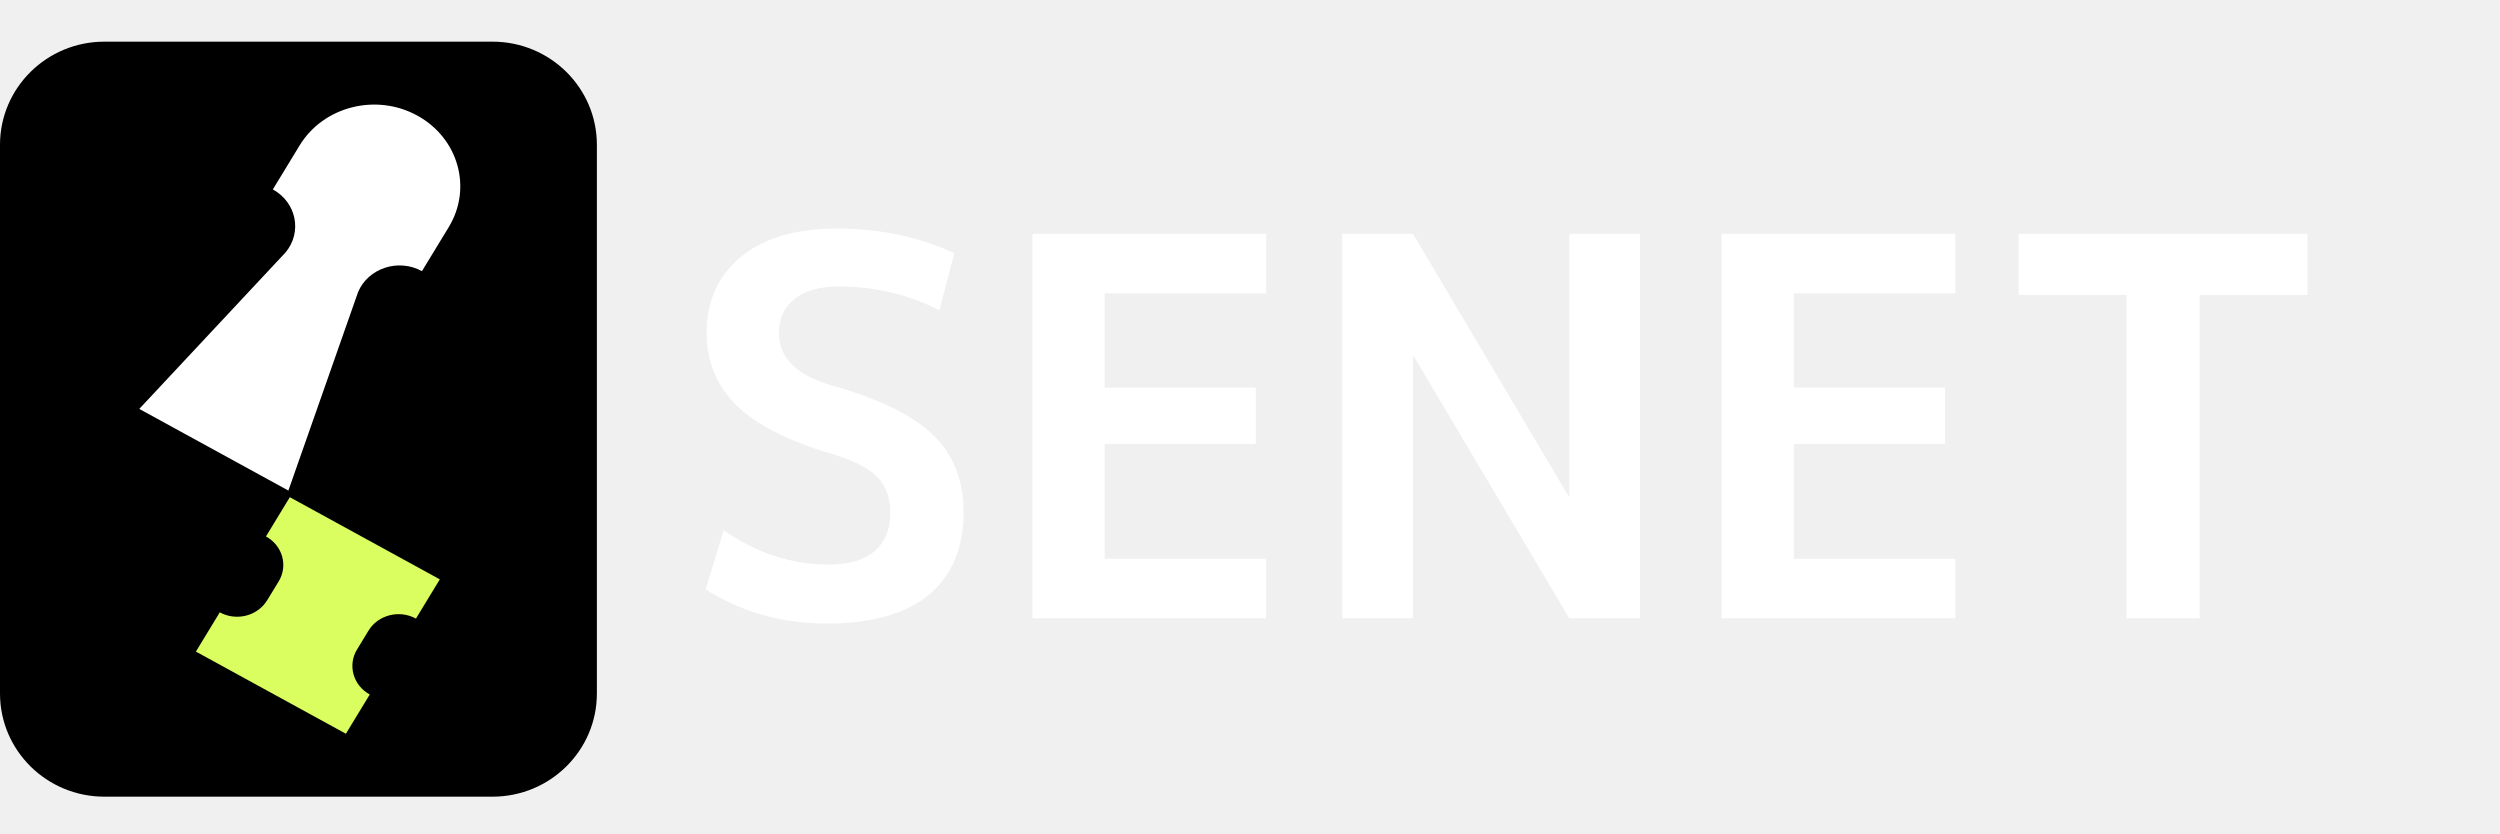
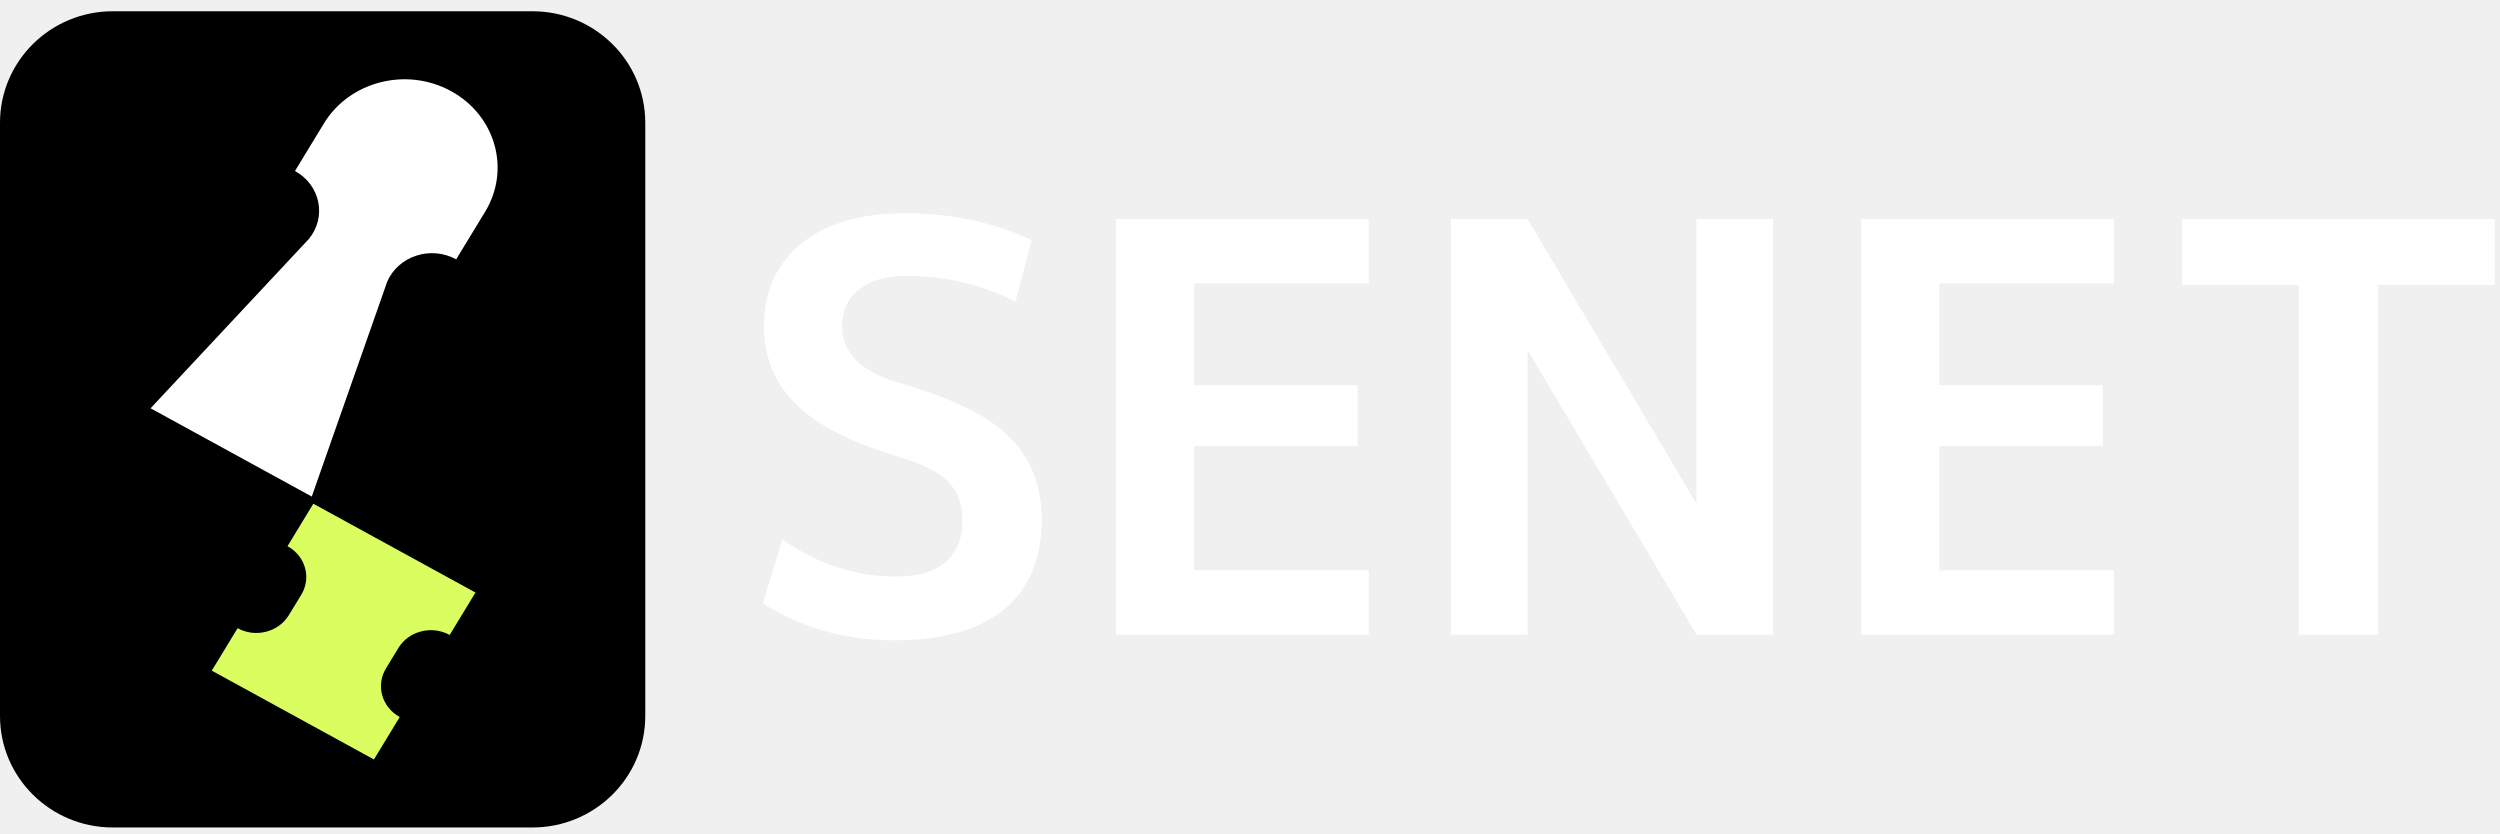
- <svg xmlns="http://www.w3.org/2000/svg" width="300" height="100" viewBox="0 0 4000 1200" fill="none">
+ <svg xmlns="http://www.w3.org/2000/svg" width="300" height="100" viewBox="0 0 3700 1200" fill="none">
  <path d="M3692 307.427V405.176H3519.48V922.574H3402.26V405.176H3229.74V307.427H3692Z" fill="white" />
  <path d="M2870.18 402.648V553.486H3112.04V643.651H2870.18V827.352H3128.55V922.574H2754.61V307.427H3128.55V402.648H2870.18Z" fill="white" />
  <path d="M2147.61 922.574V307.427H2260.7L2509.16 726.232H2510.81V307.427H2623.9V922.574H2510.81L2262.35 503.768H2260.7V922.574H2147.61Z" fill="white" />
  <path d="M1767.41 402.648V553.486H2009.27V643.651H1767.41V827.352H2025.78V922.574H1651.85V307.427H2025.78V402.648H1767.41Z" fill="white" />
  <path d="M1502.94 429.613C1452.86 404.333 1399.2 391.693 1341.97 391.693C1311.15 391.693 1287.49 398.435 1270.98 411.917C1254.47 425.4 1246.22 443.377 1246.22 465.848C1246.22 505.734 1274.56 533.823 1331.24 550.115C1408.28 572.024 1462.49 598.708 1493.85 630.168C1525.77 661.628 1541.73 702.356 1541.73 752.355C1541.73 810.218 1523.02 854.598 1485.6 885.496C1448.18 915.832 1393.97 931 1322.98 931C1250.89 931 1186.23 912.742 1129 876.227L1157.89 781.848C1210.72 818.364 1266.58 836.621 1325.46 836.621C1357.93 836.621 1382.42 829.599 1398.93 815.555C1415.99 800.948 1424.52 780.444 1424.52 754.04C1424.52 729.884 1417.64 710.783 1403.88 696.739C1390.67 682.694 1366.46 670.335 1331.24 659.661C1260.8 638.876 1209.62 612.753 1177.7 581.293C1146.33 549.834 1130.65 511.352 1130.65 465.848C1130.65 415.288 1148.81 374.84 1185.13 344.504C1222 314.168 1273.46 299 1339.49 299C1407.73 299 1470.19 312.202 1526.87 338.605L1502.94 429.613Z" fill="white" />
  <path d="M0 165.027C0 73.885 74.75 0 166.958 0H788.042C880.25 0 955 73.885 955 165.027V1042.97C955 1134.11 880.25 1208 788.042 1208H166.958C74.75 1208 0 1134.11 0 1042.97V165.027Z" fill="black" />
  <path d="M665.494 923.116L703.689 860.299L463.714 728.846L425.518 791.663C452.074 806.21 461.204 838.412 445.87 863.605L427.47 893.757C412.136 918.95 378.192 927.612 351.637 913.065L313.441 975.883L553.417 1107.34L591.612 1044.52C565.057 1029.97 555.926 997.703 571.26 972.51L589.591 942.358C604.925 917.165 638.938 908.503 665.494 923.05V923.116Z" fill="#DAFD60" />
  <path d="M717.982 296.74C756.038 234.254 733.456 154.311 667.589 118.207C601.723 82.104 517.457 103.528 479.401 166.014L436.536 236.436C474.243 257.066 483.931 304.609 457.027 337.075L222.834 587.587L461.415 718.247L572.938 400.62C589.178 362.268 637.41 346.465 675.117 367.162L717.982 296.74Z" fill="white" />
</svg>
